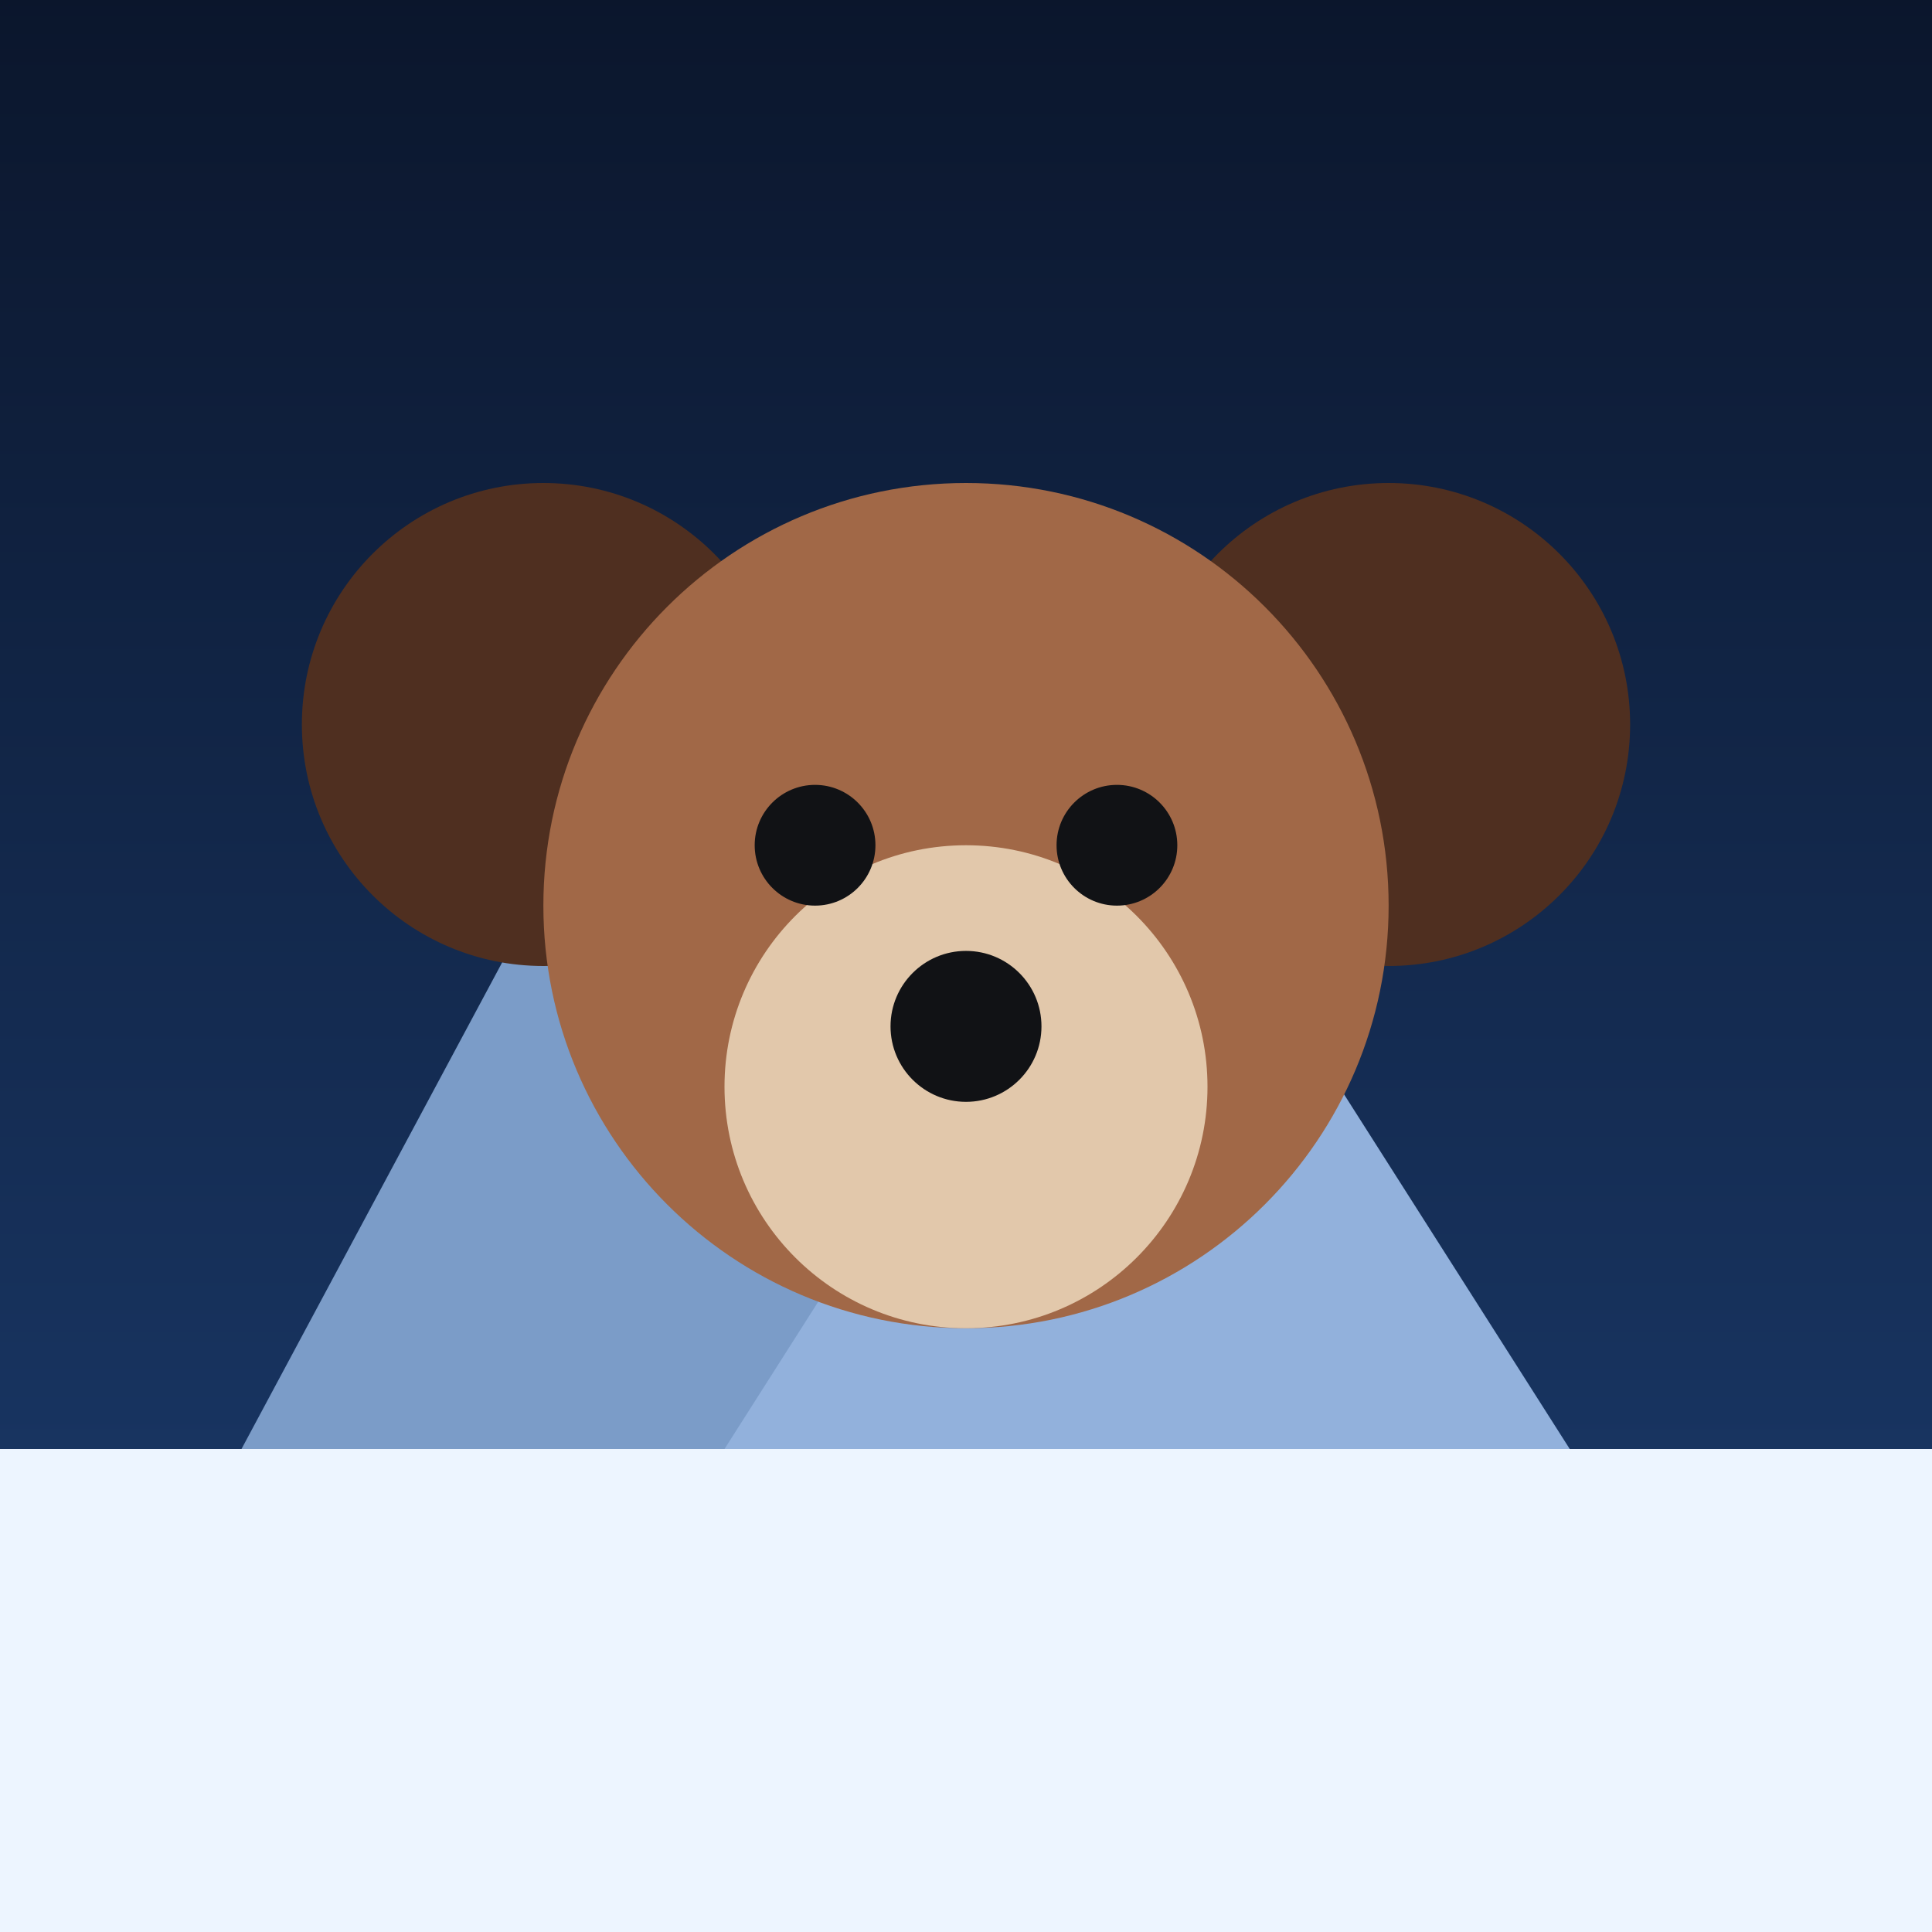
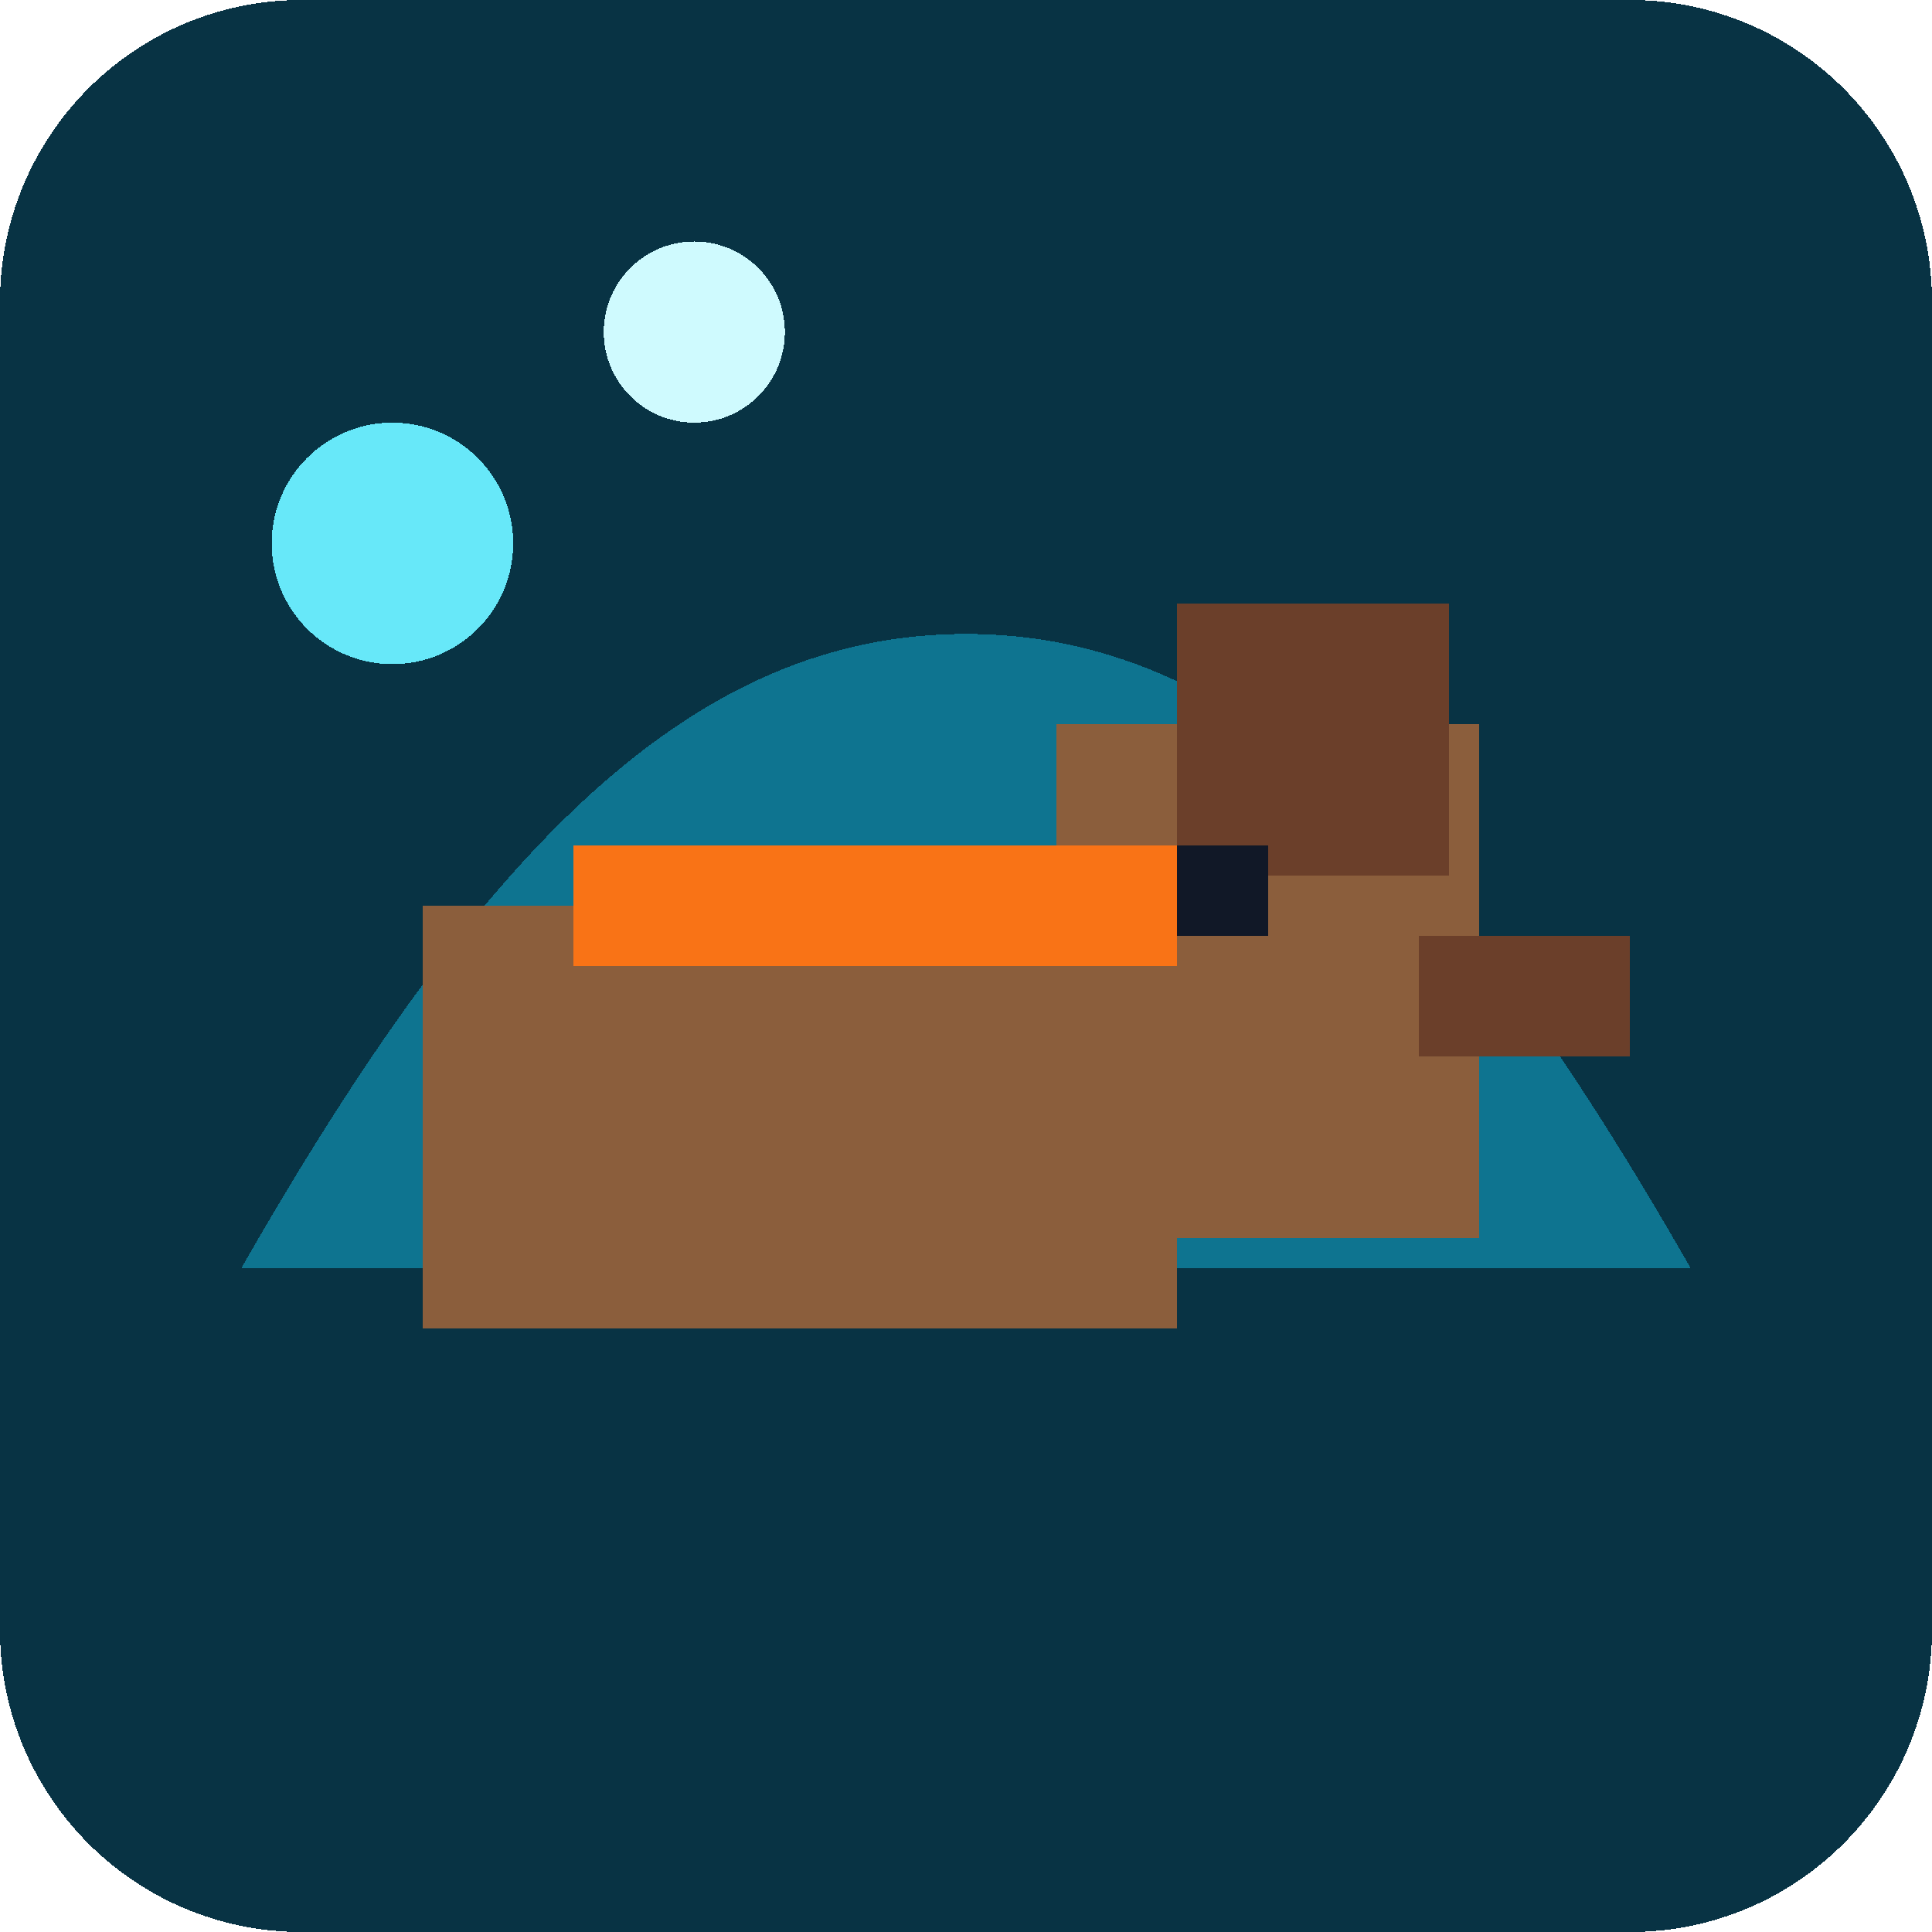
- <svg xmlns="http://www.w3.org/2000/svg" viewBox="0 0 64 64" role="img" aria-labelledby="t d">
-   <defs>
-     <linearGradient id="sky" x1="0" y1="0" x2="0" y2="1">
-       <stop offset="0" stop-color="#0b162c" />
-       <stop offset="1" stop-color="#1c3e72" />
-     </linearGradient>
-   </defs>
-   <rect width="64" height="64" fill="url(#sky)" />
-   <polygon points="8,48 23,20 38,48" fill="#7b9cc8" />
-   <polygon points="24,48 38,26 52,48" fill="#92b1dc" />
-   <rect y="48" width="64" height="16" fill="#edf5ff" />
-   <circle cx="18" cy="24" r="8" fill="#4f2f20" />
-   <circle cx="46" cy="24" r="8" fill="#4f2f20" />
-   <circle cx="32" cy="30" r="14" fill="#a16847" />
-   <circle cx="32" cy="36" r="8" fill="#e2c8ab" />
-   <circle cx="27" cy="28" r="2" fill="#111215" />
-   <circle cx="37" cy="28" r="2" fill="#111215" />
-   <circle cx="32" cy="34" r="2.5" fill="#111215" />
+ <svg xmlns="http://www.w3.org/2000/svg" viewBox="0 0 64 64" shape-rendering="crispEdges">
+   <rect width="64" height="64" rx="10" fill="#083344" />
+   <path d="M8 42c8-14 15-21 24-21s16 7 24 21" fill="#0e7490" />
+   <rect x="14" y="30" width="25" height="14" fill="#8b5e3c" />
+   <rect x="35" y="24" width="14" height="17" fill="#8b5e3c" />
+   <rect x="39" y="20" width="9" height="9" fill="#6b3f2a" />
+   <rect x="47" y="31" width="7" height="4" fill="#6b3f2a" />
+   <rect x="19" y="28" width="20" height="4" fill="#f97316" />
+   <rect x="39" y="28" width="3" height="3" fill="#111827" />
+   <circle cx="13" cy="18" r="4" fill="#67e8f9" />
+   <circle cx="23" cy="11" r="3" fill="#cffafe" />
</svg>
